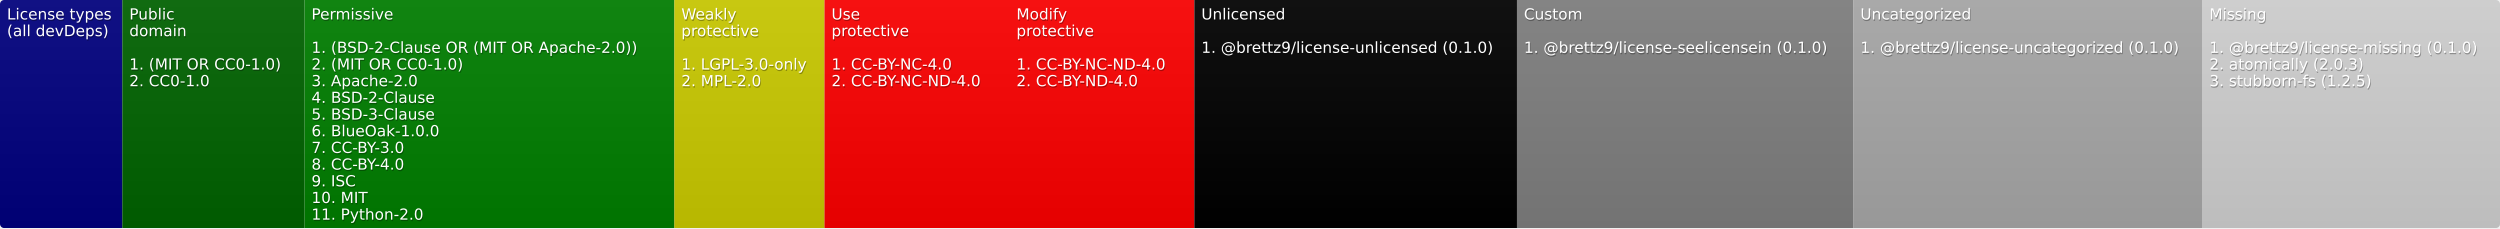
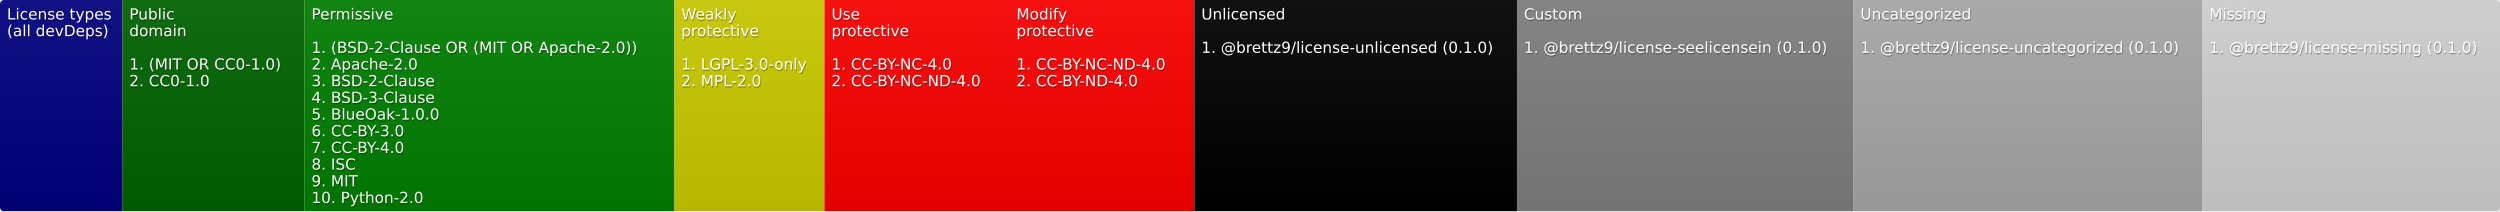
- <svg xmlns="http://www.w3.org/2000/svg" width="1798" height="164">
+ <svg xmlns="http://www.w3.org/2000/svg" width="1798" height="152">
  <defs>
    <style>text{font-size:11px;font-family:Verdana,DejaVu Sans,Geneva,sans-serif}text.shadow{fill:#010101;fill-opacity:.3}text.high{fill:#fff}</style>
    <linearGradient id="smooth" x2="0" y2="100%">
      <stop offset="0" stop-color="#aaa" stop-opacity=".1" />
      <stop offset="1" stop-opacity=".1" />
    </linearGradient>
    <mask id="round">
-       <rect width="100%" height="100%" rx="3" fill="#fff" />
+       <rect width="100%" height="100%" fill="#fff" rx="3" />
    </mask>
  </defs>
  <g id="bg" mask="url(#round)">
-     <path fill="navy" d="M0 0h88v164H0z" />
-     <path fill="#006400" d="M88 0h131v164H88z" />
-     <path fill="green" d="M219 0h266v164H219z" />
-     <path fill="#cc0" d="M485 0h108v164H485z" />
-     <path fill="red" d="M593 0h133v164H593zM726 0h133v164H726z" />
-     <path d="M859 0h232v164H859z" />
-     <path fill="gray" d="M1091 0h242v164h-242z" />
-     <path fill="#a9a9a9" d="M1333 0h251v164h-251z" />
-     <path fill="#d3d3d3" d="M1584 0h214v164h-214z" />
-     <path fill="url(#smooth)" d="M0 0h1798v164H0z" />
+     <path fill="navy" d="M0 0h88v152H0z" />
+     <path fill="#006400" d="M88 0h131v152H88z" />
+     <path fill="green" d="M219 0h266v152H219z" />
+     <path fill="#cc0" d="M485 0h108v152H485z" />
+     <path fill="red" d="M593 0h133v152H593zM726 0h133v152H726z" />
+     <path d="M859 0h232v152H859z" />
+     <path fill="gray" d="M1091 0h242v152h-242z" />
+     <path fill="#a9a9a9" d="M1333 0h251v152h-251z" />
+     <path fill="#d3d3d3" d="M1584 0h214v152h-214z" />
+     <path fill="url(#smooth)" d="M0 0h1798v152H0z" />
  </g>
  <g id="fg">
-     <text class="shadow" x="5.5" y="15">License types</text>
-     <text class="high" x="5" y="14">License types</text>
-     <text class="shadow" x="5.5" y="27">(all devDeps)</text>
-     <text class="high" x="5" y="26">(all devDeps)</text>
-     <text class="shadow" x="93.5" y="15">Public</text>
-     <text class="high" x="93" y="14">Public</text>
-     <text class="shadow" x="93.5" y="27">domain</text>
-     <text class="high" x="93" y="26">domain</text>
-     <text class="shadow" x="93.5" y="51">1. (MIT OR CC0-1.0)</text>
-     <text class="high" x="93" y="50">1. (MIT OR CC0-1.0)</text>
-     <text class="shadow" x="93.5" y="63">2. CC0-1.0</text>
-     <text class="high" x="93" y="62">2. CC0-1.0</text>
-     <text class="shadow" x="224.5" y="15">Permissive</text>
-     <text class="high" x="224" y="14">Permissive</text>
-     <text class="shadow" x="224.5" y="39">1. (BSD-2-Clause OR (MIT OR Apache-2.0))</text>
-     <text class="high" x="224" y="38">1. (BSD-2-Clause OR (MIT OR Apache-2.0))</text>
-     <text class="shadow" x="224.5" y="51">2. (MIT OR CC0-1.0)</text>
-     <text class="high" x="224" y="50">2. (MIT OR CC0-1.0)</text>
-     <text class="shadow" x="224.5" y="63">3. Apache-2.0</text>
-     <text class="high" x="224" y="62">3. Apache-2.0</text>
-     <text class="shadow" x="224.5" y="75">4. BSD-2-Clause</text>
-     <text class="high" x="224" y="74">4. BSD-2-Clause</text>
-     <text class="shadow" x="224.5" y="87">5. BSD-3-Clause</text>
-     <text class="high" x="224" y="86">5. BSD-3-Clause</text>
-     <text class="shadow" x="224.5" y="99">6. BlueOak-1.0.0</text>
-     <text class="high" x="224" y="98">6. BlueOak-1.0.0</text>
-     <text class="shadow" x="224.5" y="111">7. CC-BY-3.0</text>
-     <text class="high" x="224" y="110">7. CC-BY-3.0</text>
-     <text class="shadow" x="224.5" y="123">8. CC-BY-4.0</text>
-     <text class="high" x="224" y="122">8. CC-BY-4.0</text>
-     <text class="shadow" x="224.5" y="135">9. ISC</text>
-     <text class="high" x="224" y="134">9. ISC</text>
-     <text class="shadow" x="224.5" y="147">10. MIT</text>
-     <text class="high" x="224" y="146">10. MIT</text>
-     <text class="shadow" x="224.5" y="159">11. Python-2.0</text>
-     <text class="high" x="224" y="158">11. Python-2.0</text>
-     <text class="shadow" x="490.5" y="15">Weakly</text>
-     <text class="high" x="490" y="14">Weakly</text>
-     <text class="shadow" x="490.5" y="27">protective</text>
-     <text class="high" x="490" y="26">protective</text>
-     <text class="shadow" x="490.5" y="51">1. LGPL-3.0-only</text>
-     <text class="high" x="490" y="50">1. LGPL-3.0-only</text>
-     <text class="shadow" x="490.5" y="63">2. MPL-2.0</text>
-     <text class="high" x="490" y="62">2. MPL-2.0</text>
-     <text class="shadow" x="598.5" y="15">Use</text>
-     <text class="high" x="598" y="14">Use</text>
-     <text class="shadow" x="598.5" y="27">protective</text>
-     <text class="high" x="598" y="26">protective</text>
-     <text class="shadow" x="598.5" y="51">1. CC-BY-NC-4.0</text>
-     <text class="high" x="598" y="50">1. CC-BY-NC-4.0</text>
-     <text class="shadow" x="598.5" y="63">2. CC-BY-NC-ND-4.0</text>
-     <text class="high" x="598" y="62">2. CC-BY-NC-ND-4.0</text>
-     <text class="shadow" x="731.5" y="15">Modify</text>
-     <text class="high" x="731" y="14">Modify</text>
-     <text class="shadow" x="731.5" y="27">protective</text>
-     <text class="high" x="731" y="26">protective</text>
-     <text class="shadow" x="731.5" y="51">1. CC-BY-NC-ND-4.0</text>
-     <text class="high" x="731" y="50">1. CC-BY-NC-ND-4.0</text>
-     <text class="shadow" x="731.5" y="63">2. CC-BY-ND-4.0</text>
-     <text class="high" x="731" y="62">2. CC-BY-ND-4.0</text>
-     <text class="shadow" x="864.5" y="15">Unlicensed</text>
-     <text class="high" x="864" y="14">Unlicensed</text>
-     <text class="shadow" x="864.5" y="39">1. @brettz9/license-unlicensed (0.1.0)</text>
-     <text class="high" x="864" y="38">1. @brettz9/license-unlicensed (0.1.0)</text>
-     <text class="shadow" x="1096.5" y="15">Custom</text>
-     <text class="high" x="1096" y="14">Custom</text>
-     <text class="shadow" x="1096.5" y="39">1. @brettz9/license-seelicensein (0.1.0)</text>
-     <text class="high" x="1096" y="38">1. @brettz9/license-seelicensein (0.1.0)</text>
-     <text class="shadow" x="1338.5" y="15">Uncategorized</text>
-     <text class="high" x="1338" y="14">Uncategorized</text>
-     <text class="shadow" x="1338.5" y="39">1. @brettz9/license-uncategorized (0.1.0)</text>
-     <text class="high" x="1338" y="38">1. @brettz9/license-uncategorized (0.1.0)</text>
-     <text class="shadow" x="1589.5" y="15">Missing</text>
-     <text class="high" x="1589" y="14">Missing</text>
-     <text class="shadow" x="1589.5" y="39">1. @brettz9/license-missing (0.1.0)</text>
-     <text class="high" x="1589" y="38">1. @brettz9/license-missing (0.1.0)</text>
-     <text class="shadow" x="1589.5" y="51">2. atomically (2.0.3)</text>
-     <text class="high" x="1589" y="50">2. atomically (2.0.3)</text>
-     <text class="shadow" x="1589.5" y="63">3. stubborn-fs (1.2.5)</text>
-     <text class="high" x="1589" y="62">3. stubborn-fs (1.2.5)</text>
+     <text x="5.5" y="15" class="shadow">License types</text>
+     <text x="5" y="14" class="high">License types</text>
+     <text x="5.5" y="27" class="shadow">(all devDeps)</text>
+     <text x="5" y="26" class="high">(all devDeps)</text>
+     <text x="93.5" y="15" class="shadow">Public</text>
+     <text x="93" y="14" class="high">Public</text>
+     <text x="93.5" y="27" class="shadow">domain</text>
+     <text x="93" y="26" class="high">domain</text>
+     <text x="93.5" y="51" class="shadow">1. (MIT OR CC0-1.0)</text>
+     <text x="93" y="50" class="high">1. (MIT OR CC0-1.0)</text>
+     <text x="93.5" y="63" class="shadow">2. CC0-1.0</text>
+     <text x="93" y="62" class="high">2. CC0-1.0</text>
+     <text x="224.5" y="15" class="shadow">Permissive</text>
+     <text x="224" y="14" class="high">Permissive</text>
+     <text x="224.5" y="39" class="shadow">1. (BSD-2-Clause OR (MIT OR Apache-2.0))</text>
+     <text x="224" y="38" class="high">1. (BSD-2-Clause OR (MIT OR Apache-2.0))</text>
+     <text x="224.5" y="51" class="shadow">2. Apache-2.0</text>
+     <text x="224" y="50" class="high">2. Apache-2.0</text>
+     <text x="224.5" y="63" class="shadow">3. BSD-2-Clause</text>
+     <text x="224" y="62" class="high">3. BSD-2-Clause</text>
+     <text x="224.5" y="75" class="shadow">4. BSD-3-Clause</text>
+     <text x="224" y="74" class="high">4. BSD-3-Clause</text>
+     <text x="224.5" y="87" class="shadow">5. BlueOak-1.0.0</text>
+     <text x="224" y="86" class="high">5. BlueOak-1.0.0</text>
+     <text x="224.5" y="99" class="shadow">6. CC-BY-3.0</text>
+     <text x="224" y="98" class="high">6. CC-BY-3.0</text>
+     <text x="224.5" y="111" class="shadow">7. CC-BY-4.0</text>
+     <text x="224" y="110" class="high">7. CC-BY-4.0</text>
+     <text x="224.5" y="123" class="shadow">8. ISC</text>
+     <text x="224" y="122" class="high">8. ISC</text>
+     <text x="224.5" y="135" class="shadow">9. MIT</text>
+     <text x="224" y="134" class="high">9. MIT</text>
+     <text x="224.5" y="147" class="shadow">10. Python-2.0</text>
+     <text x="224" y="146" class="high">10. Python-2.0</text>
+     <text x="490.5" y="15" class="shadow">Weakly</text>
+     <text x="490" y="14" class="high">Weakly</text>
+     <text x="490.5" y="27" class="shadow">protective</text>
+     <text x="490" y="26" class="high">protective</text>
+     <text x="490.5" y="51" class="shadow">1. LGPL-3.0-only</text>
+     <text x="490" y="50" class="high">1. LGPL-3.0-only</text>
+     <text x="490.5" y="63" class="shadow">2. MPL-2.0</text>
+     <text x="490" y="62" class="high">2. MPL-2.0</text>
+     <text x="598.5" y="15" class="shadow">Use</text>
+     <text x="598" y="14" class="high">Use</text>
+     <text x="598.5" y="27" class="shadow">protective</text>
+     <text x="598" y="26" class="high">protective</text>
+     <text x="598.5" y="51" class="shadow">1. CC-BY-NC-4.0</text>
+     <text x="598" y="50" class="high">1. CC-BY-NC-4.0</text>
+     <text x="598.5" y="63" class="shadow">2. CC-BY-NC-ND-4.0</text>
+     <text x="598" y="62" class="high">2. CC-BY-NC-ND-4.0</text>
+     <text x="731.5" y="15" class="shadow">Modify</text>
+     <text x="731" y="14" class="high">Modify</text>
+     <text x="731.5" y="27" class="shadow">protective</text>
+     <text x="731" y="26" class="high">protective</text>
+     <text x="731.5" y="51" class="shadow">1. CC-BY-NC-ND-4.0</text>
+     <text x="731" y="50" class="high">1. CC-BY-NC-ND-4.0</text>
+     <text x="731.5" y="63" class="shadow">2. CC-BY-ND-4.0</text>
+     <text x="731" y="62" class="high">2. CC-BY-ND-4.0</text>
+     <text x="864.5" y="15" class="shadow">Unlicensed</text>
+     <text x="864" y="14" class="high">Unlicensed</text>
+     <text x="864.5" y="39" class="shadow">1. @brettz9/license-unlicensed (0.1.0)</text>
+     <text x="864" y="38" class="high">1. @brettz9/license-unlicensed (0.1.0)</text>
+     <text x="1096.5" y="15" class="shadow">Custom</text>
+     <text x="1096" y="14" class="high">Custom</text>
+     <text x="1096.5" y="39" class="shadow">1. @brettz9/license-seelicensein (0.1.0)</text>
+     <text x="1096" y="38" class="high">1. @brettz9/license-seelicensein (0.1.0)</text>
+     <text x="1338.5" y="15" class="shadow">Uncategorized</text>
+     <text x="1338" y="14" class="high">Uncategorized</text>
+     <text x="1338.5" y="39" class="shadow">1. @brettz9/license-uncategorized (0.1.0)</text>
+     <text x="1338" y="38" class="high">1. @brettz9/license-uncategorized (0.1.0)</text>
+     <text x="1589.5" y="15" class="shadow">Missing</text>
+     <text x="1589" y="14" class="high">Missing</text>
+     <text x="1589.5" y="39" class="shadow">1. @brettz9/license-missing (0.1.0)</text>
+     <text x="1589" y="38" class="high">1. @brettz9/license-missing (0.1.0)</text>
  </g>
</svg>
